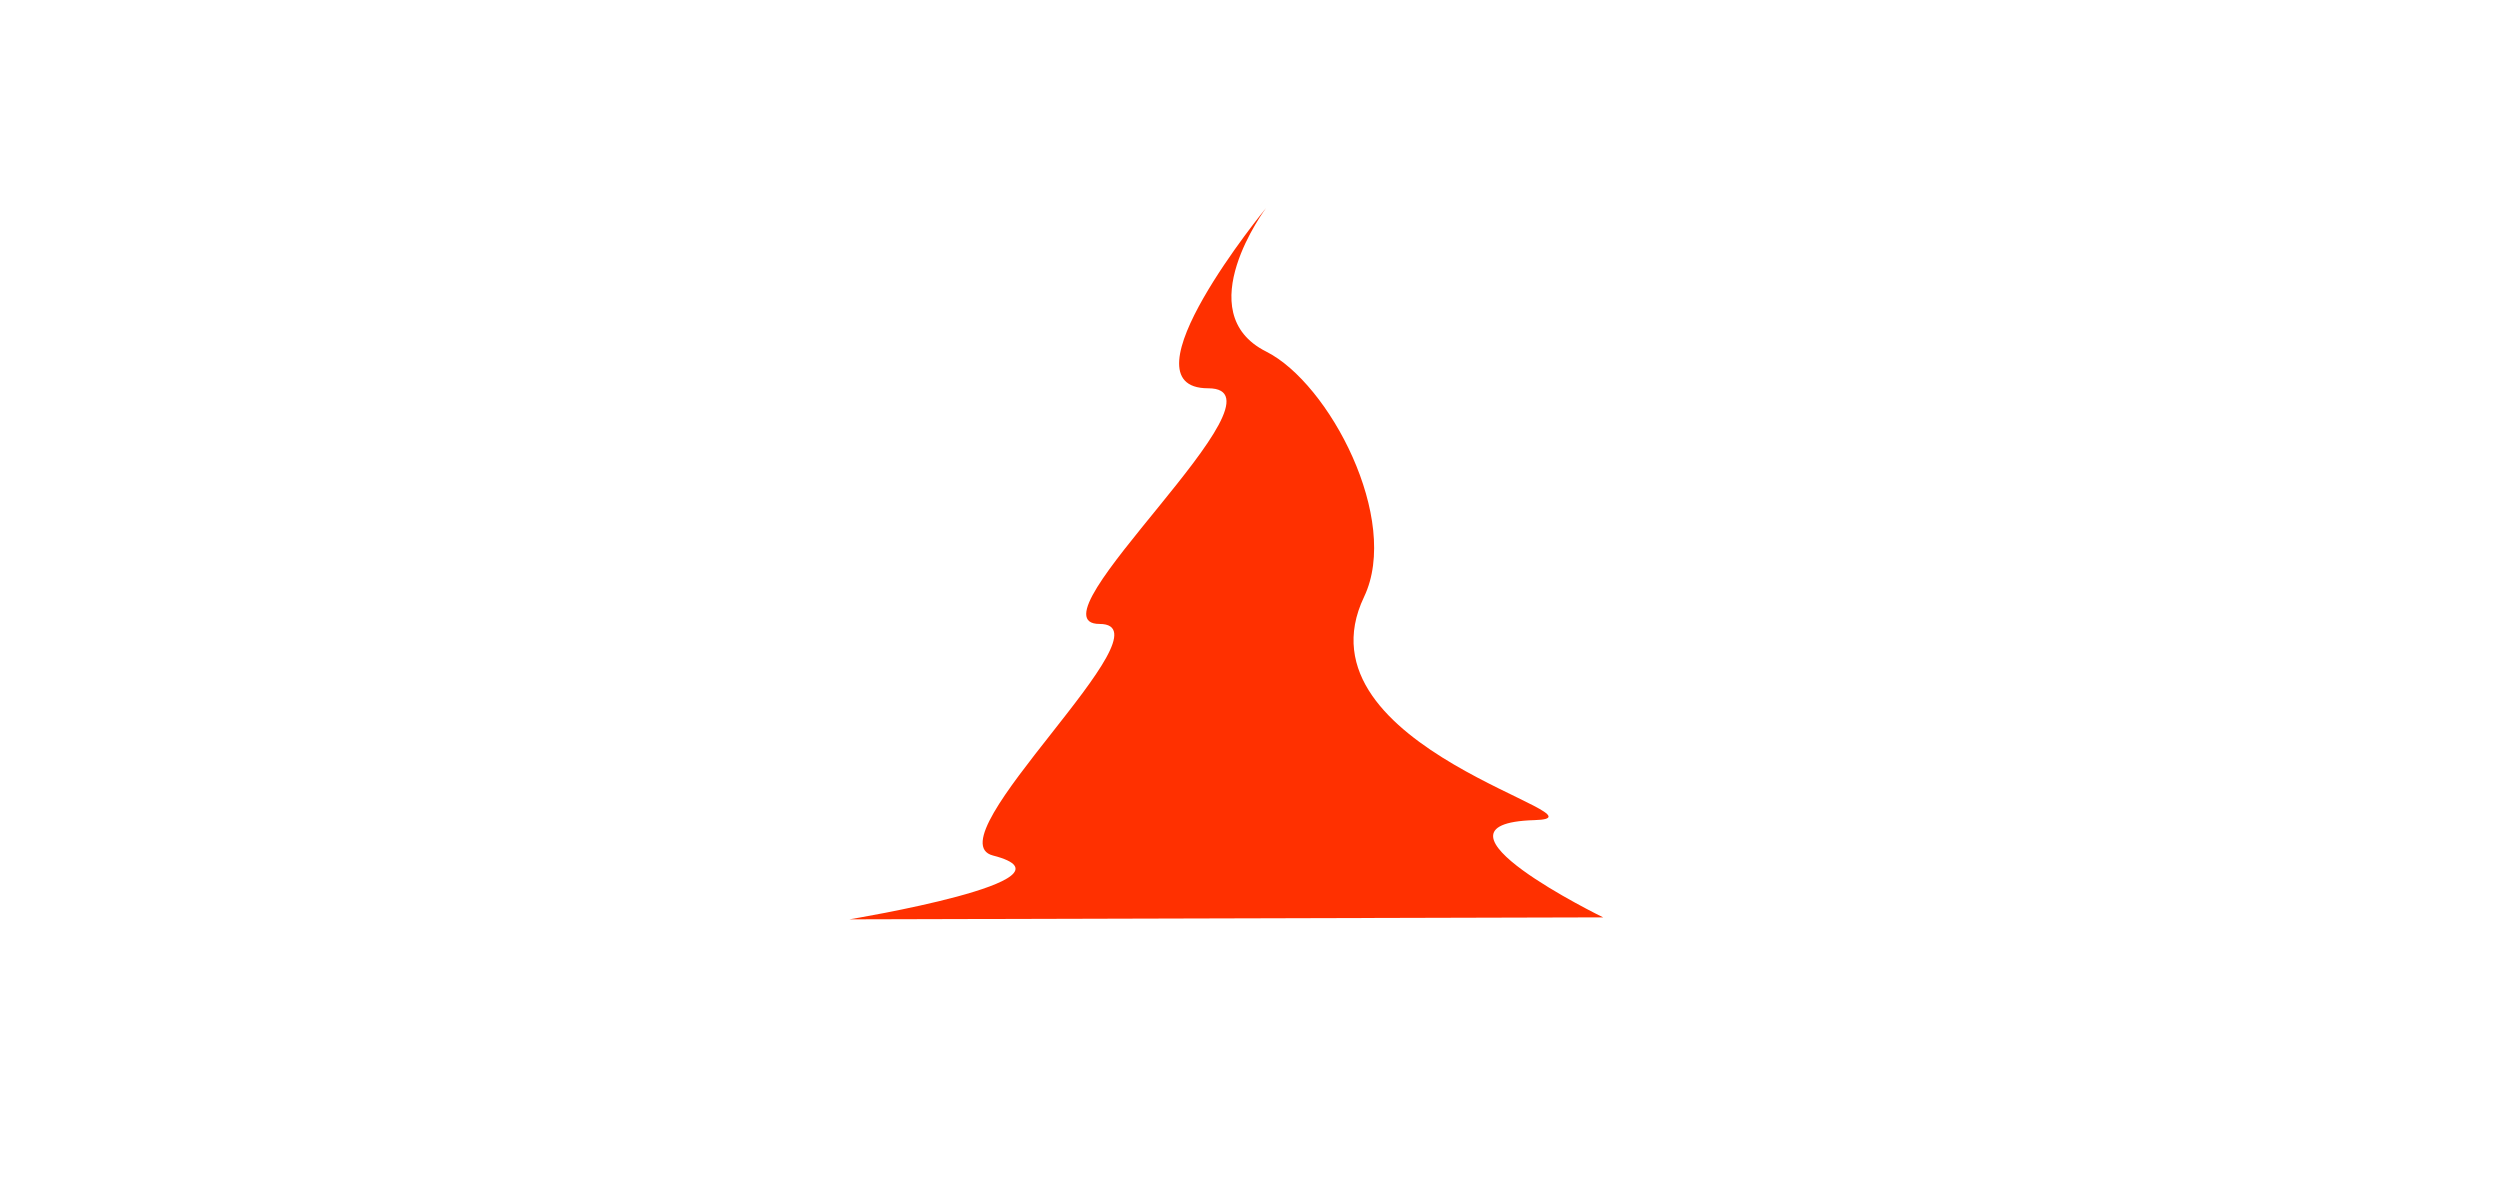
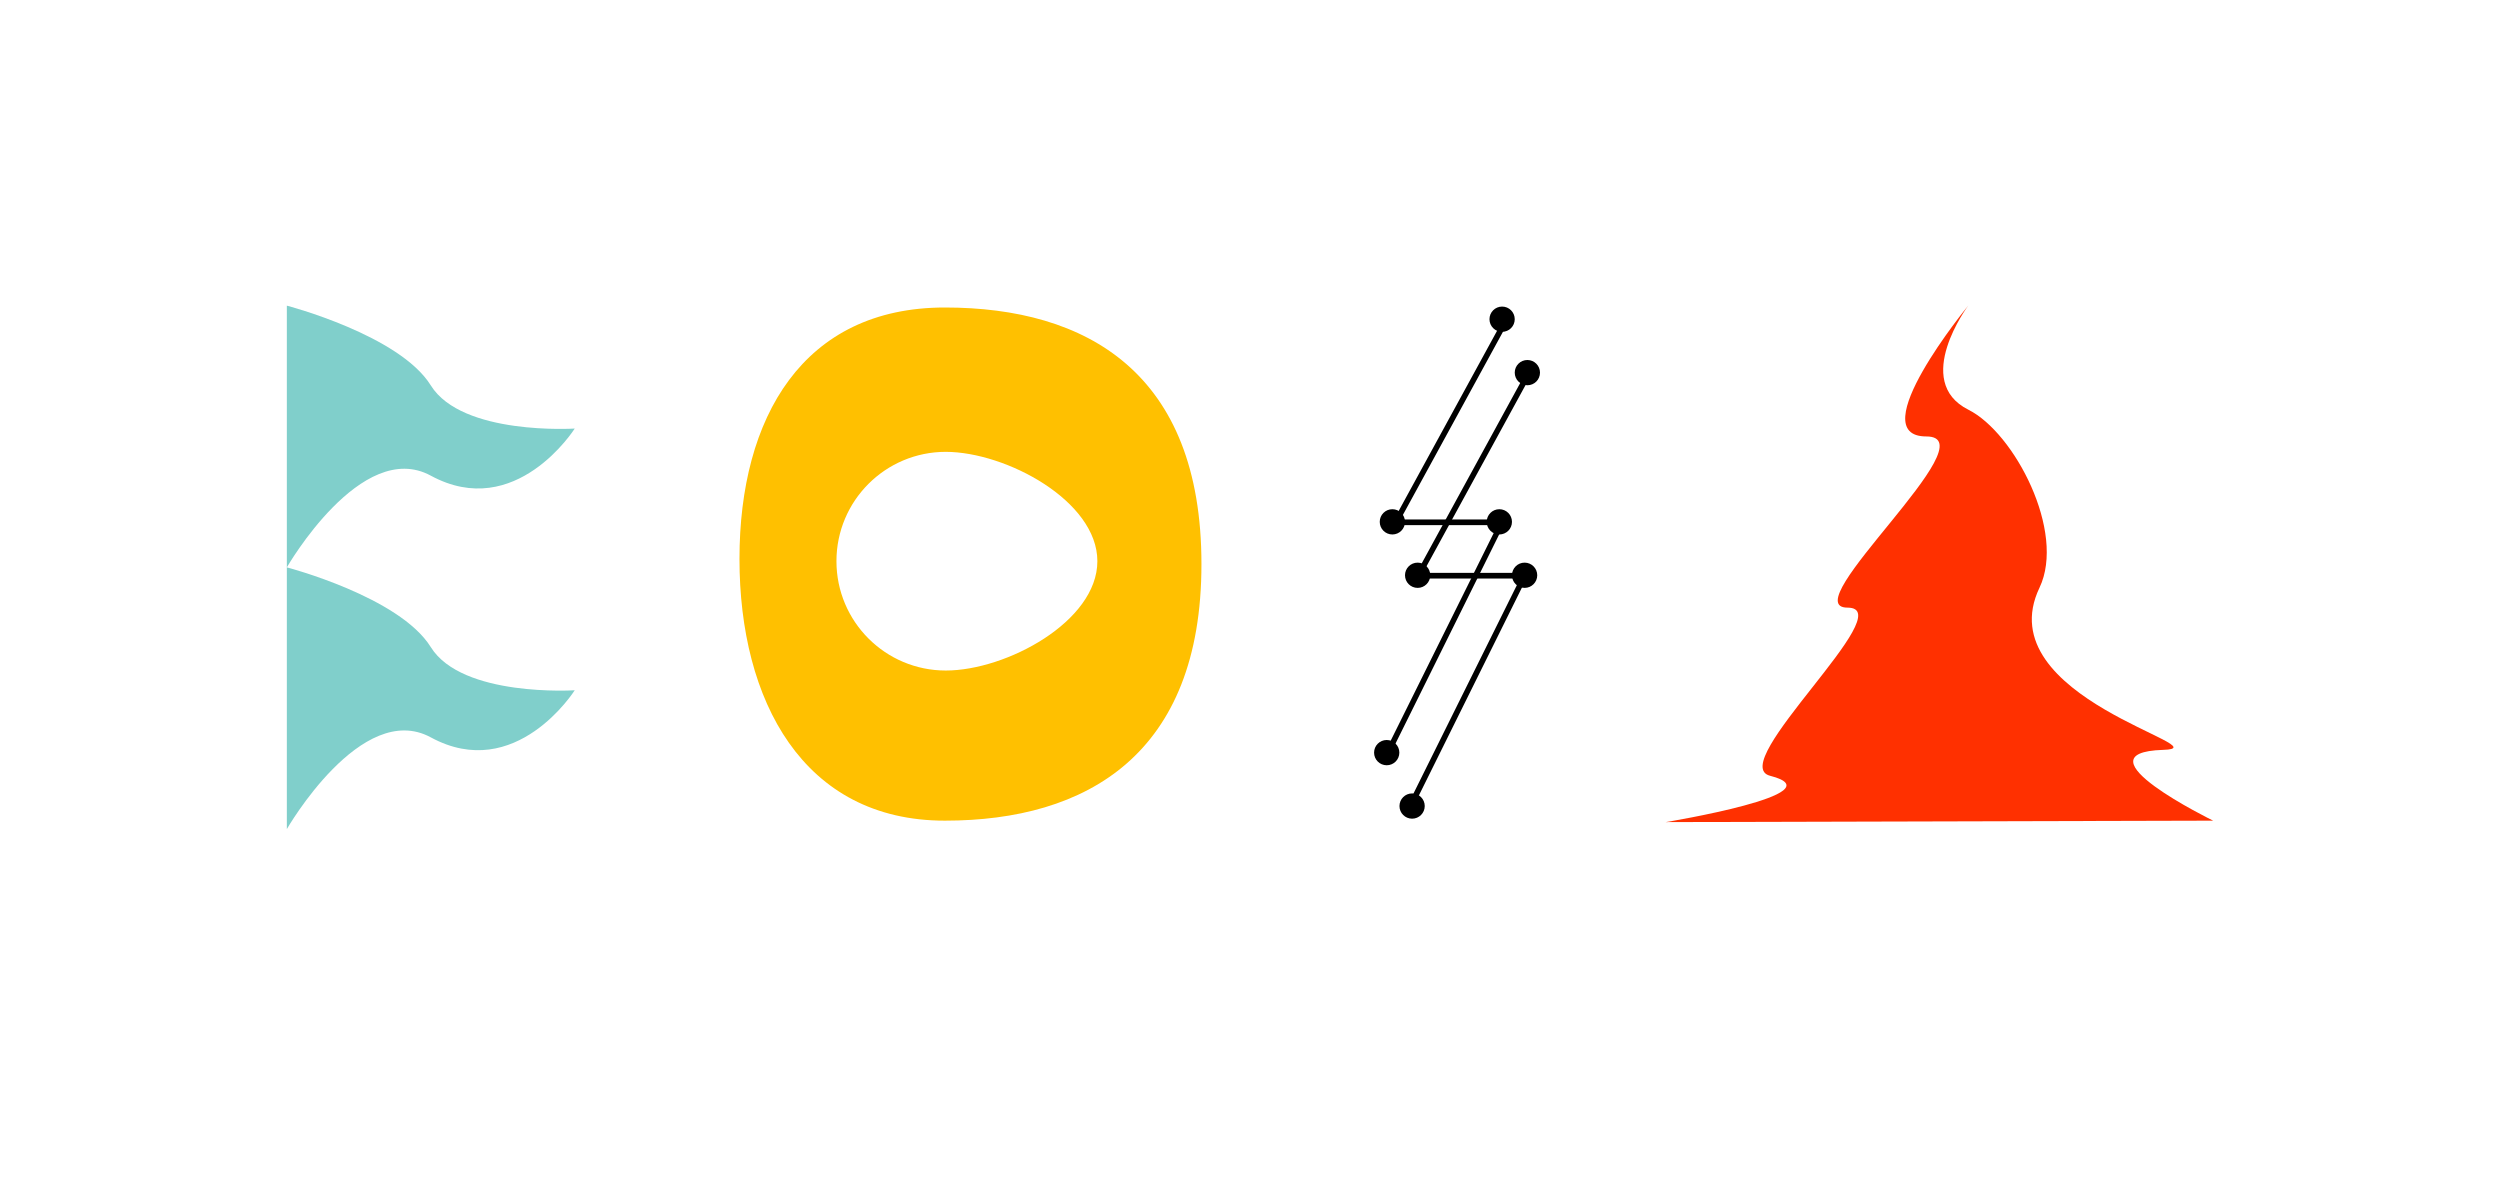
<svg xmlns="http://www.w3.org/2000/svg" version="1.1" id="logo" x="0px" y="0px" viewBox="2 1.5 1900 900" enable-background="new 2 1.5 1900 900" xml:space="preserve">
  <g id="letters">
    <g id="id:A_x3B_">
-       <path fill="#FF3000" d="M1220.4,698.7l-572.9,1.5c0,0,181.8-29.9,109.2-48.5c-47.7-12.2,138.6-176,81-176s150.9-179.1,82.5-179.1    s44-137,44-137s-59.3,79.3,0.1,109.1c48,24.1,102.4,127.7,74.4,186.4c-55.1,115.4,194.1,167.9,129.4,169.7    C1074.5,627.6,1220.4,698.7,1220.4,698.7z" />
+       <path fill="#FF3000" d="M1684,625.2l-416,1.1c0,0,132-21.7,79.3-35.2c-34.7-8.8,100.7-127.8,58.8-127.8s109.6-130.1,59.9-130.1    s31.9-99.5,31.9-99.5s-43,57.6,0.1,79.2c34.9,17.5,74.3,92.8,54,135.3c-40,83.8,141,121.9,94,123.2    C1578,573.5,1684,625.2,1684,625.2z" />
+     </g>
+     <g id="id:SS_x3B_">
+       <g id="s2">
+         <g>
+           <circle cx="1075.2" cy="614.1" r="9.6" />
+         </g>
+         <g>
+           <circle cx="1160.7" cy="438.7" r="9.6" />
+         </g>
+         <g>
+           <circle cx="1079.4" cy="438.7" r="9.6" />
+         </g>
+         <g>
+           <circle cx="1162.8" cy="284.7" r="9.6" />
+         </g>
+         <g>
+           <polygon points="1077.3,612.2 1073.4,610.3 1157.3,441.2 1076.2,441.2 1163.1,282.1 1166.9,284.1 1083.4,436.9 1164.2,436.9           " />
+         </g>
+       </g>
+       <g id="s1">
+         <g>
+           <circle cx="1055.9" cy="573.5" r="9.6" />
+         </g>
+         <g>
+           <circle cx="1060.2" cy="398.1" r="9.6" />
+         </g>
+         <g>
+           <circle cx="1141.5" cy="398.1" r="9.6" />
+         </g>
+         <g>
+           <circle cx="1143.6" cy="244.1" r="9.6" />
+         </g>
+         <g>
+           <polygon points="1060.1,571.6 1056.3,569.7 1140.2,400.6 1059.1,400.6 1146,241.5 1149.8,243.5 1066.3,396.3 1147,396.3     " />
+         </g>
+       </g>
+     </g>
+     <path id="id:O" fill="#FFC000" d="M720.1,235.2c-107.7,0-156.1,83.4-156.1,191.1s48.4,198.9,156.1,198.9s195-50.2,195-195   C915.1,284.7,827.8,235.2,720.1,235.2z M720.8,511.1c-45.9,0-83.1-37.2-83.1-83.1c0-45.9,37.2-83.1,83.1-83.1   C766.7,345,836,382.2,836,428C836,473.9,766.7,511.1,720.8,511.1z" />
+     <g id="id:B_x3B_transparency:0_x3B_">
+       <g>
+         <path fill="#80CFCB" d="M220,432.7V233.8c0,0,85.6,22.3,109.4,60.6s109.4,32.8,109.4,32.8S394,398.1,329.4,363     C276.6,334.3,220,432.7,220,432.7z" />
+       </g>
+       <g id="id:B_x3B_transparency:0_x3B__1_">
+         <g>
+           <path fill="#80CFCB" d="M220,631.6V432.7c0,0,85.6,22.3,109.4,60.6s109.4,32.8,109.4,32.8S394,597,329.4,561.9      C276.6,533.2,220,631.6,220,631.6z" />
+         </g>
+       </g>
    </g>
  </g>
</svg>
